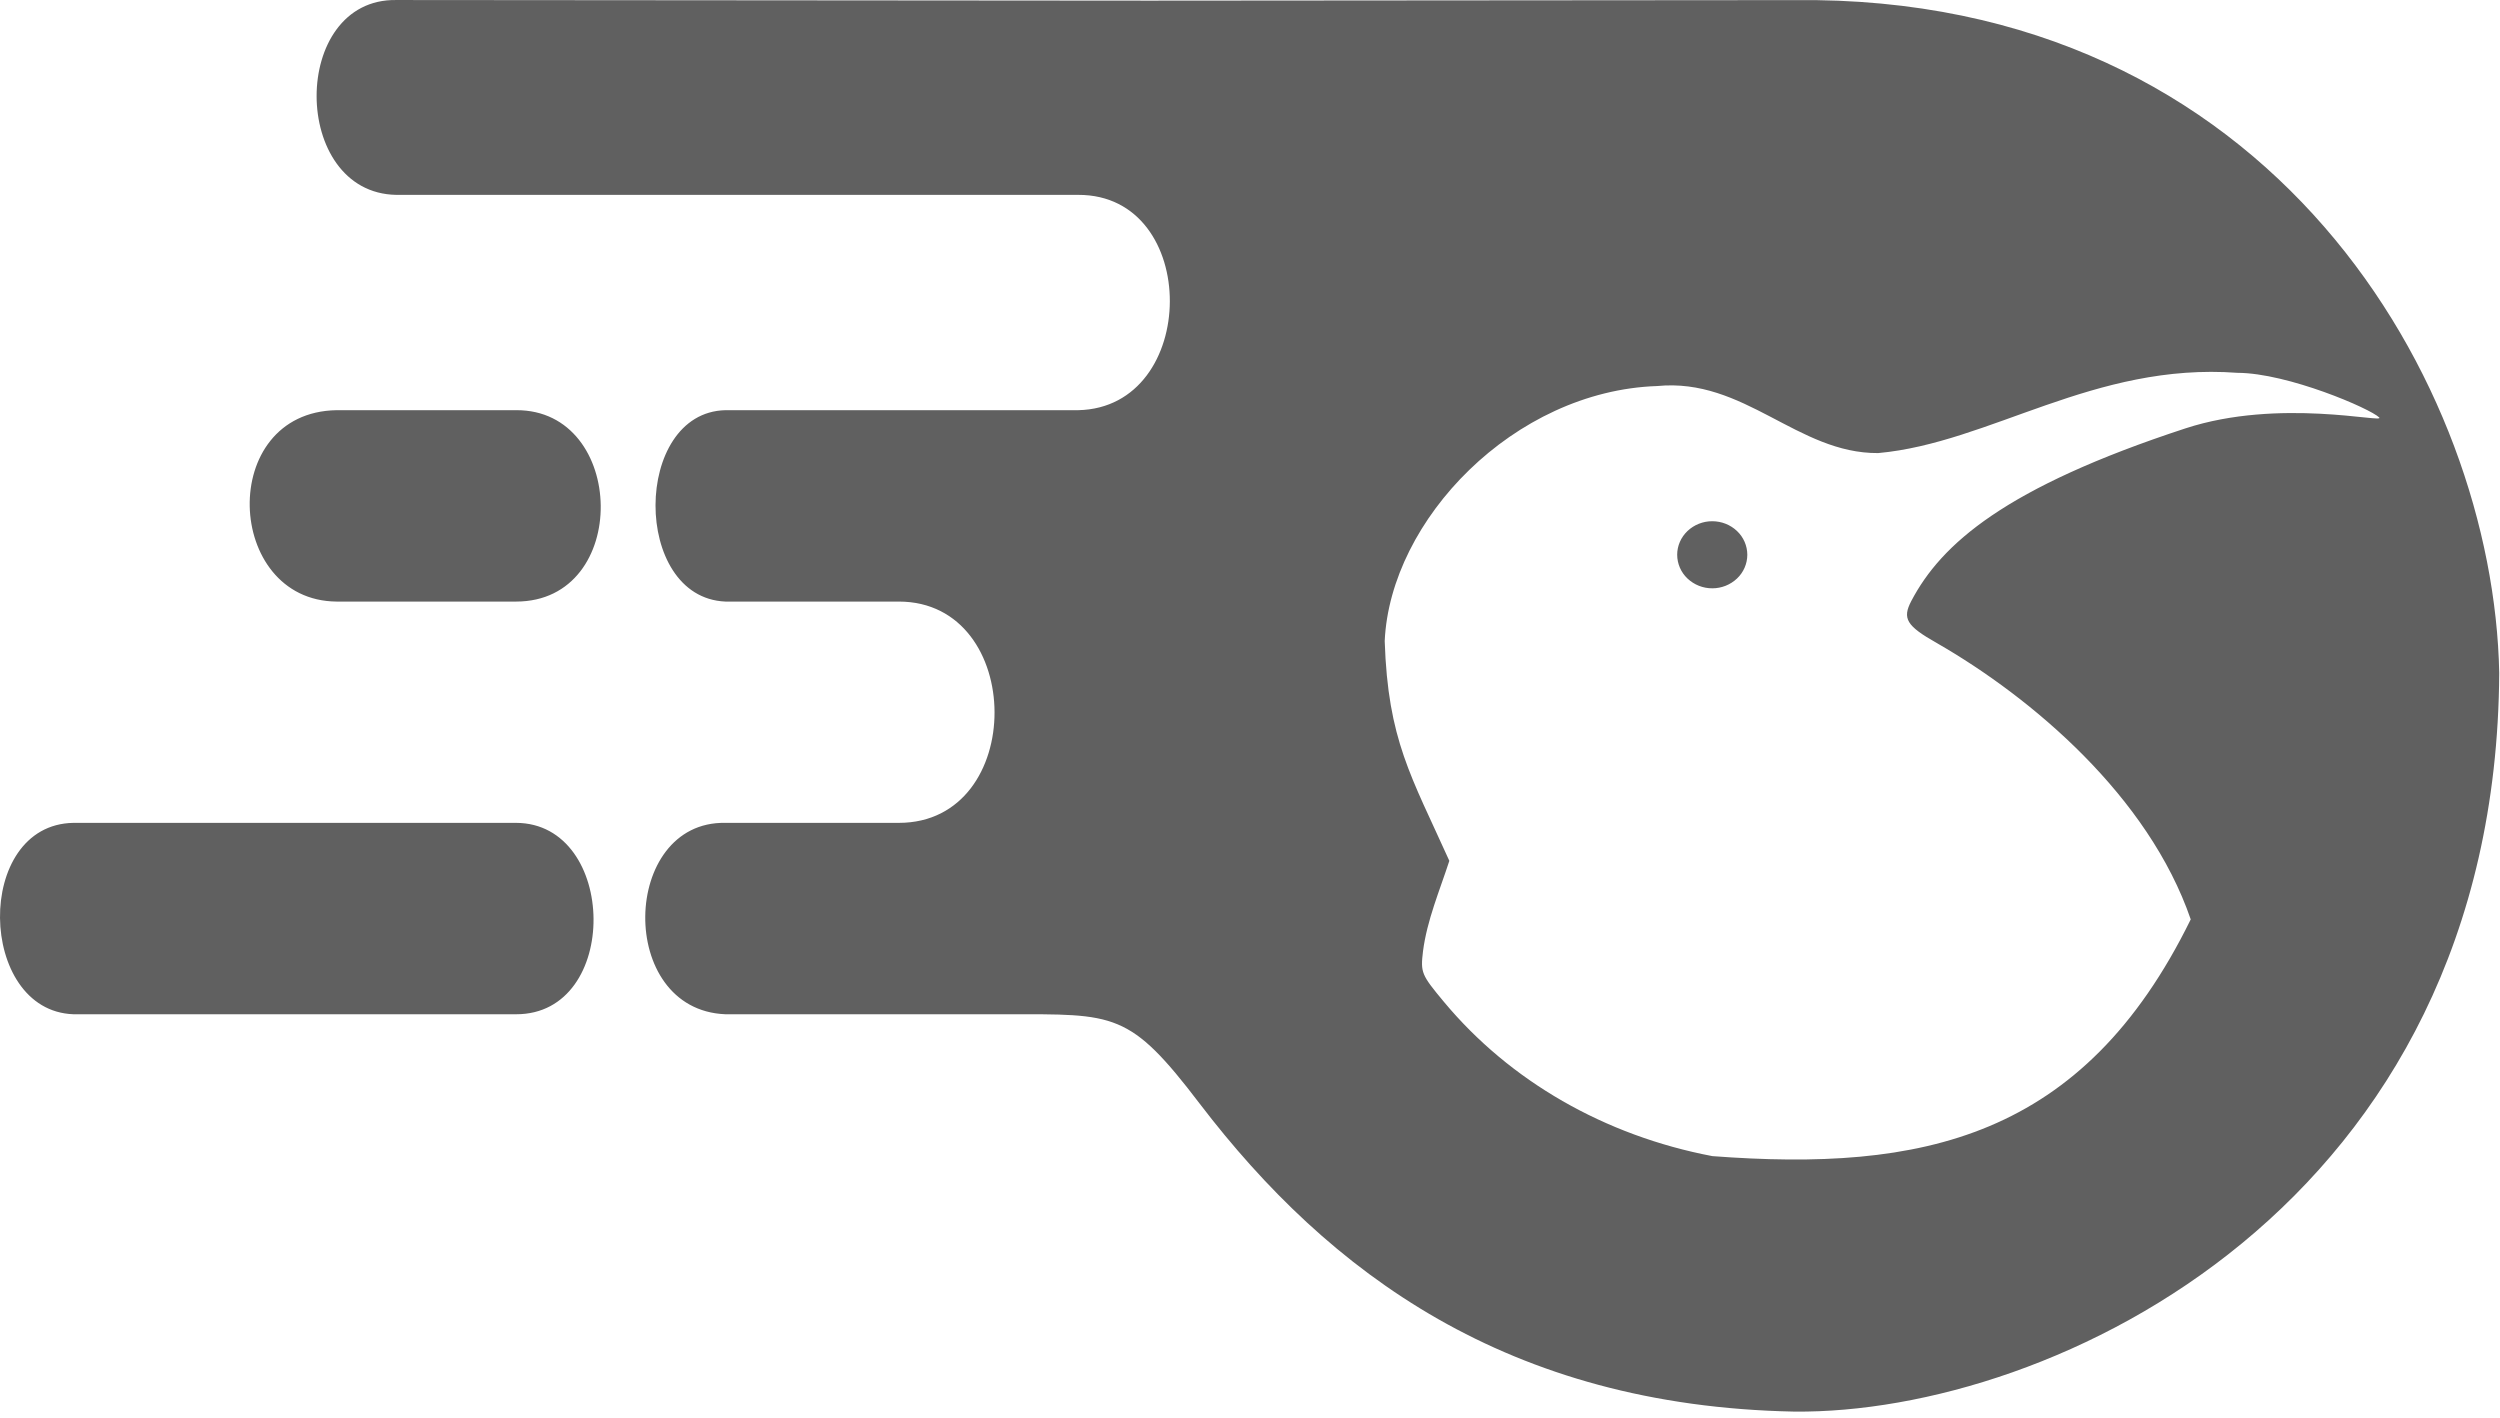
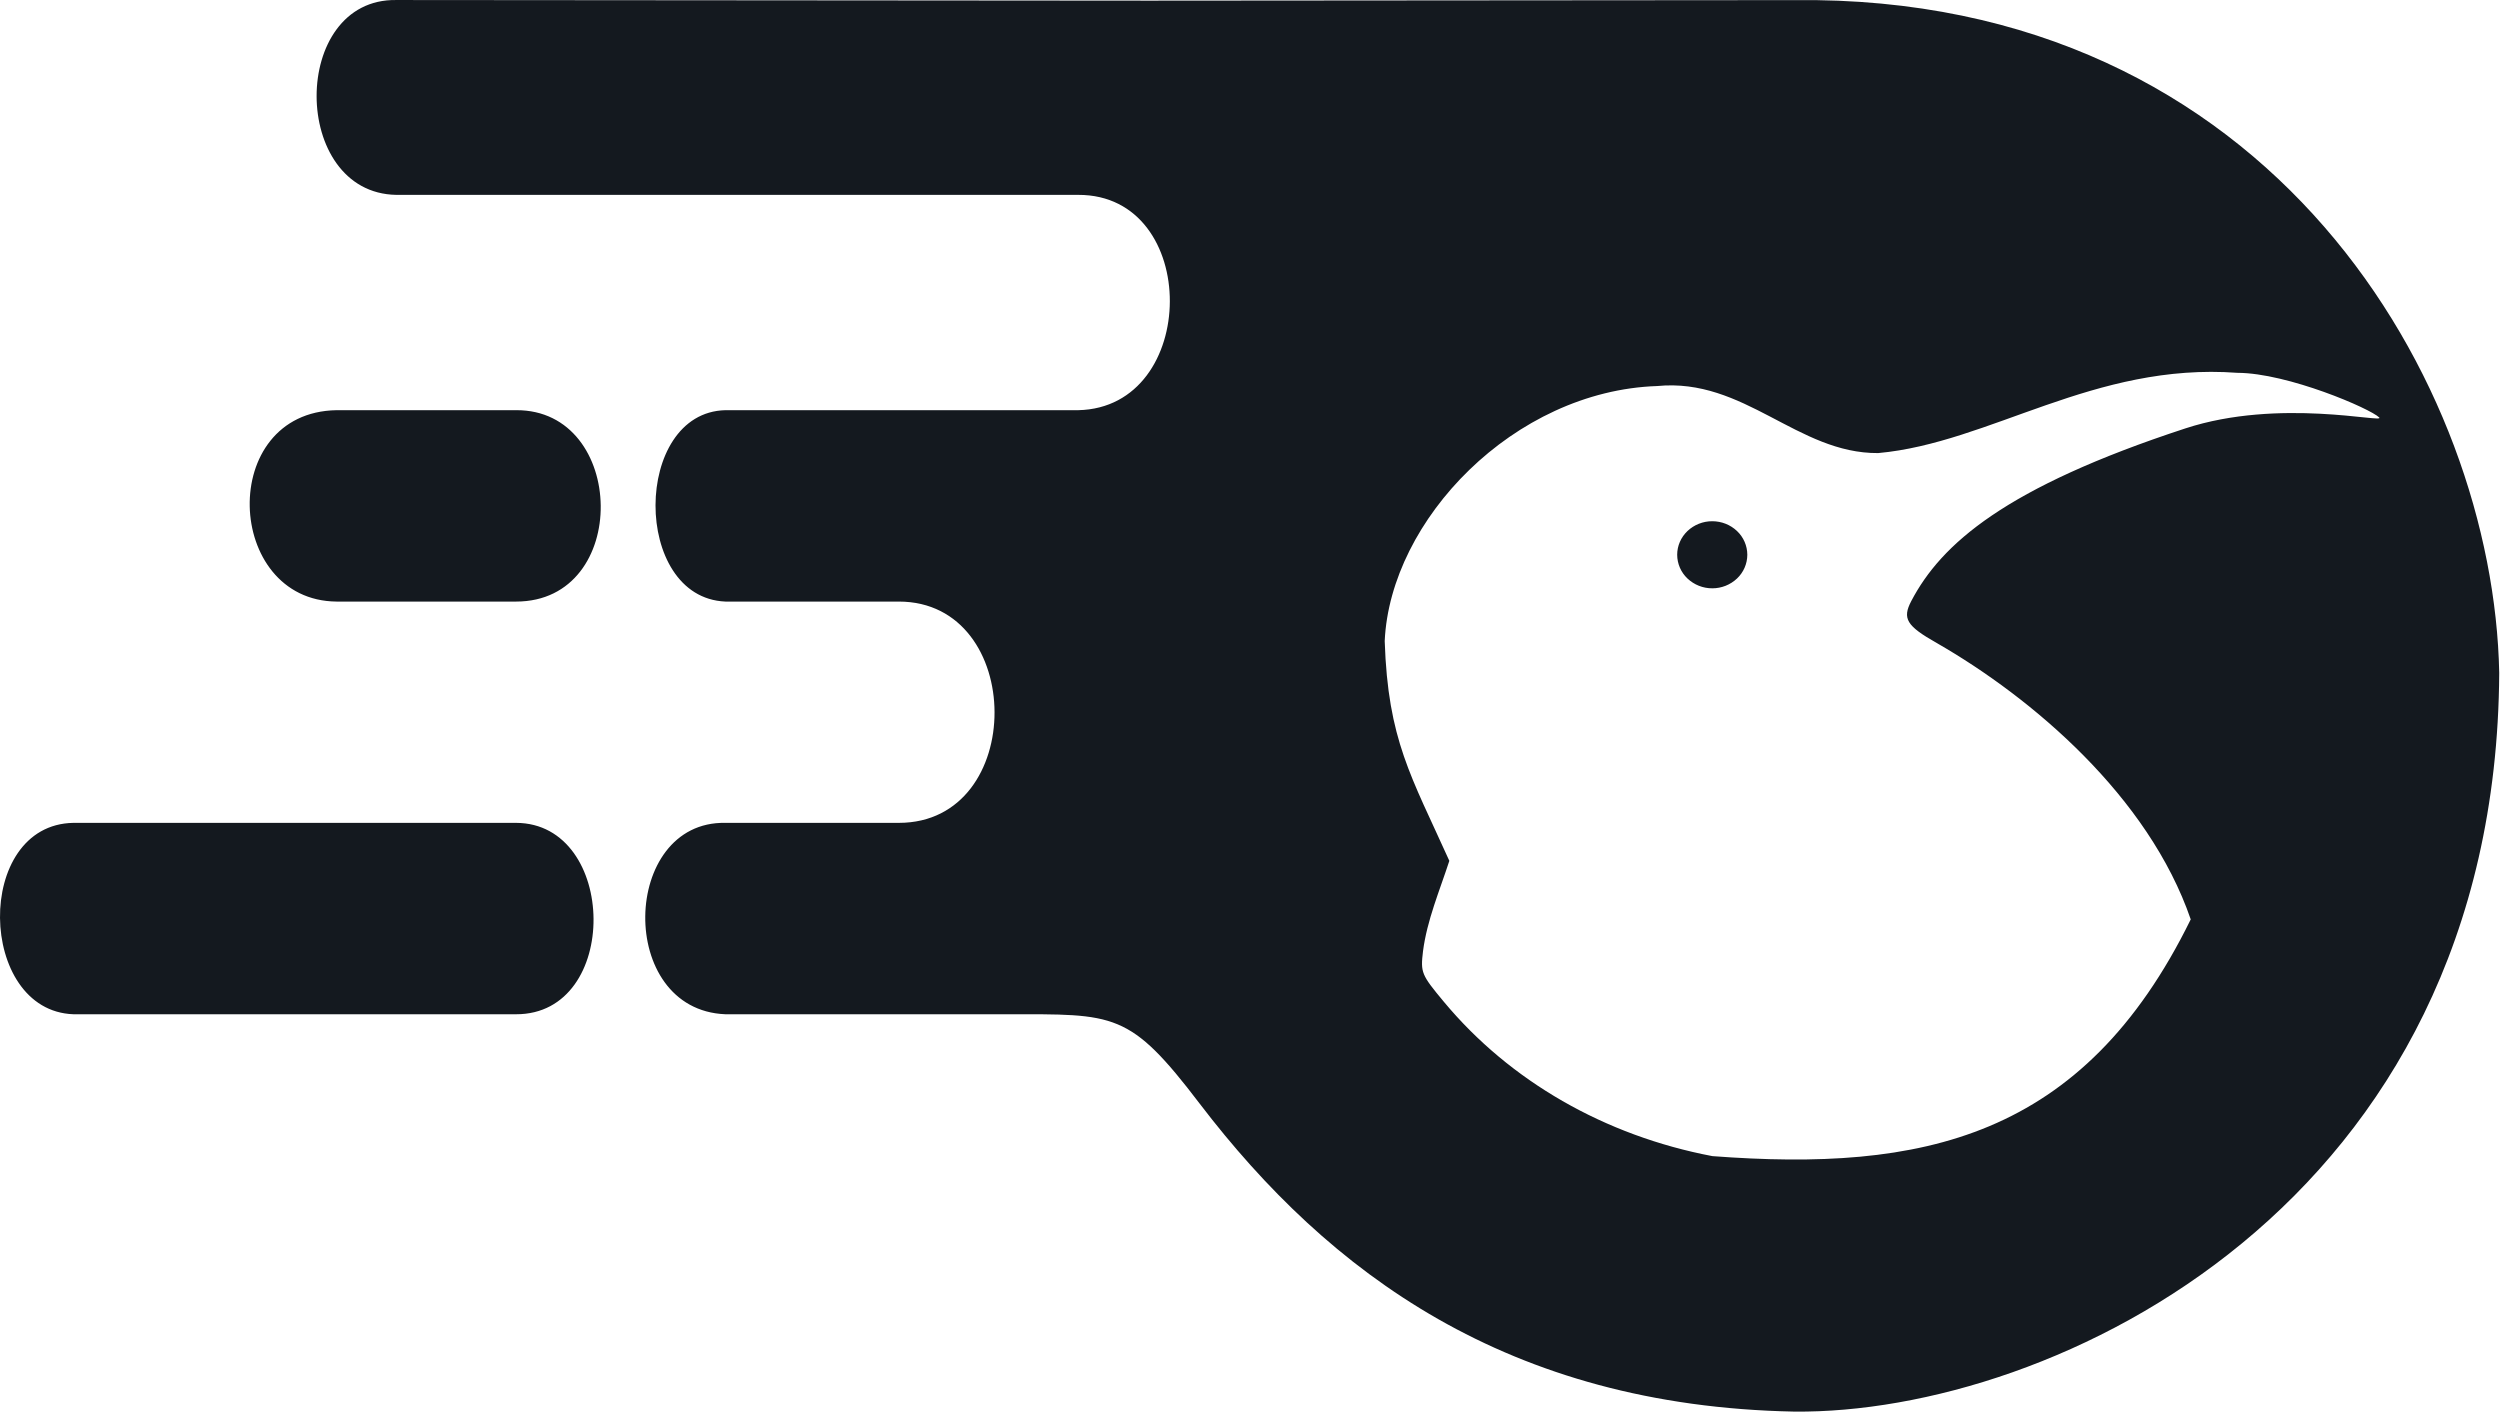
- <svg xmlns="http://www.w3.org/2000/svg" width="418" height="237" fill="#0000009f">
+ <svg xmlns="http://www.w3.org/2000/svg" width="418" height="237" fill="#14191f">
  <path d="M292.151 92.758a5.486 5.486 0 01-1.718 3.965 5.998 5.998 0 01-4.145 1.643 6.002 6.002 0 01-4.146-1.643 5.489 5.489 0 01-1.717-3.965c0-1.487.618-2.914 1.717-3.965a6.003 6.003 0 014.146-1.643c1.555 0 3.046.591 4.145 1.643a5.486 5.486 0 011.718 3.965zM12.286 137.583h74c17.022.055 17.522 32.044 0 32h-74c-16.067-.556-16.693-31.731 0-32zm44-37c-18.753-.155-20.002-31.672 0-32h30c18.521-.12 19.229 32 0 32h-30zm144.325 83.978c-11.792-15.495-14.134-14.978-32.325-14.978h-47c-18.259-.736-17.469-32.327 0-32h29c21.429 0 21.241-37 0-37h-29c-15.648-.66-15.507-31.625 0-32h59c20.301-.436 20.529-36.056 0-36h-114c-17.766-.274-17.83-32.887 0-32.58l125.887.104L299.998.02c80.146-.954 116.938 64.6 117.872 112.493-.503 89.177-74.867 123.945-117.872 123.507-47.887-.936-77.78-23.178-99.387-51.46zm165.679-30.84c-7.063-20.56-26.502-37.039-42.458-46.206-5.071-2.868-5.808-4.088-4.255-7.042 4.998-9.505 15.612-18.95 45.819-28.845 15.695-5.141 33.442-.794 32.411-1.825-1.474-1.473-15.275-7.436-23.711-7.466-23.977-1.777-41.374 11.725-60.063 13.418-13.506.099-22.366-12.646-36.97-11.208-23.912.81-44.618 22.36-45.54 42.634.54 16.547 4.415 22.572 10.805 36.751-1.613 4.96-3.736 9.935-4.402 15.116-.424 3.581-.286 3.915 3.496 8.46 11.027 13.25 26.9 22.372 44.889 25.796 34.947 2.64 61.957-2.828 79.979-39.583z" />
</svg>
